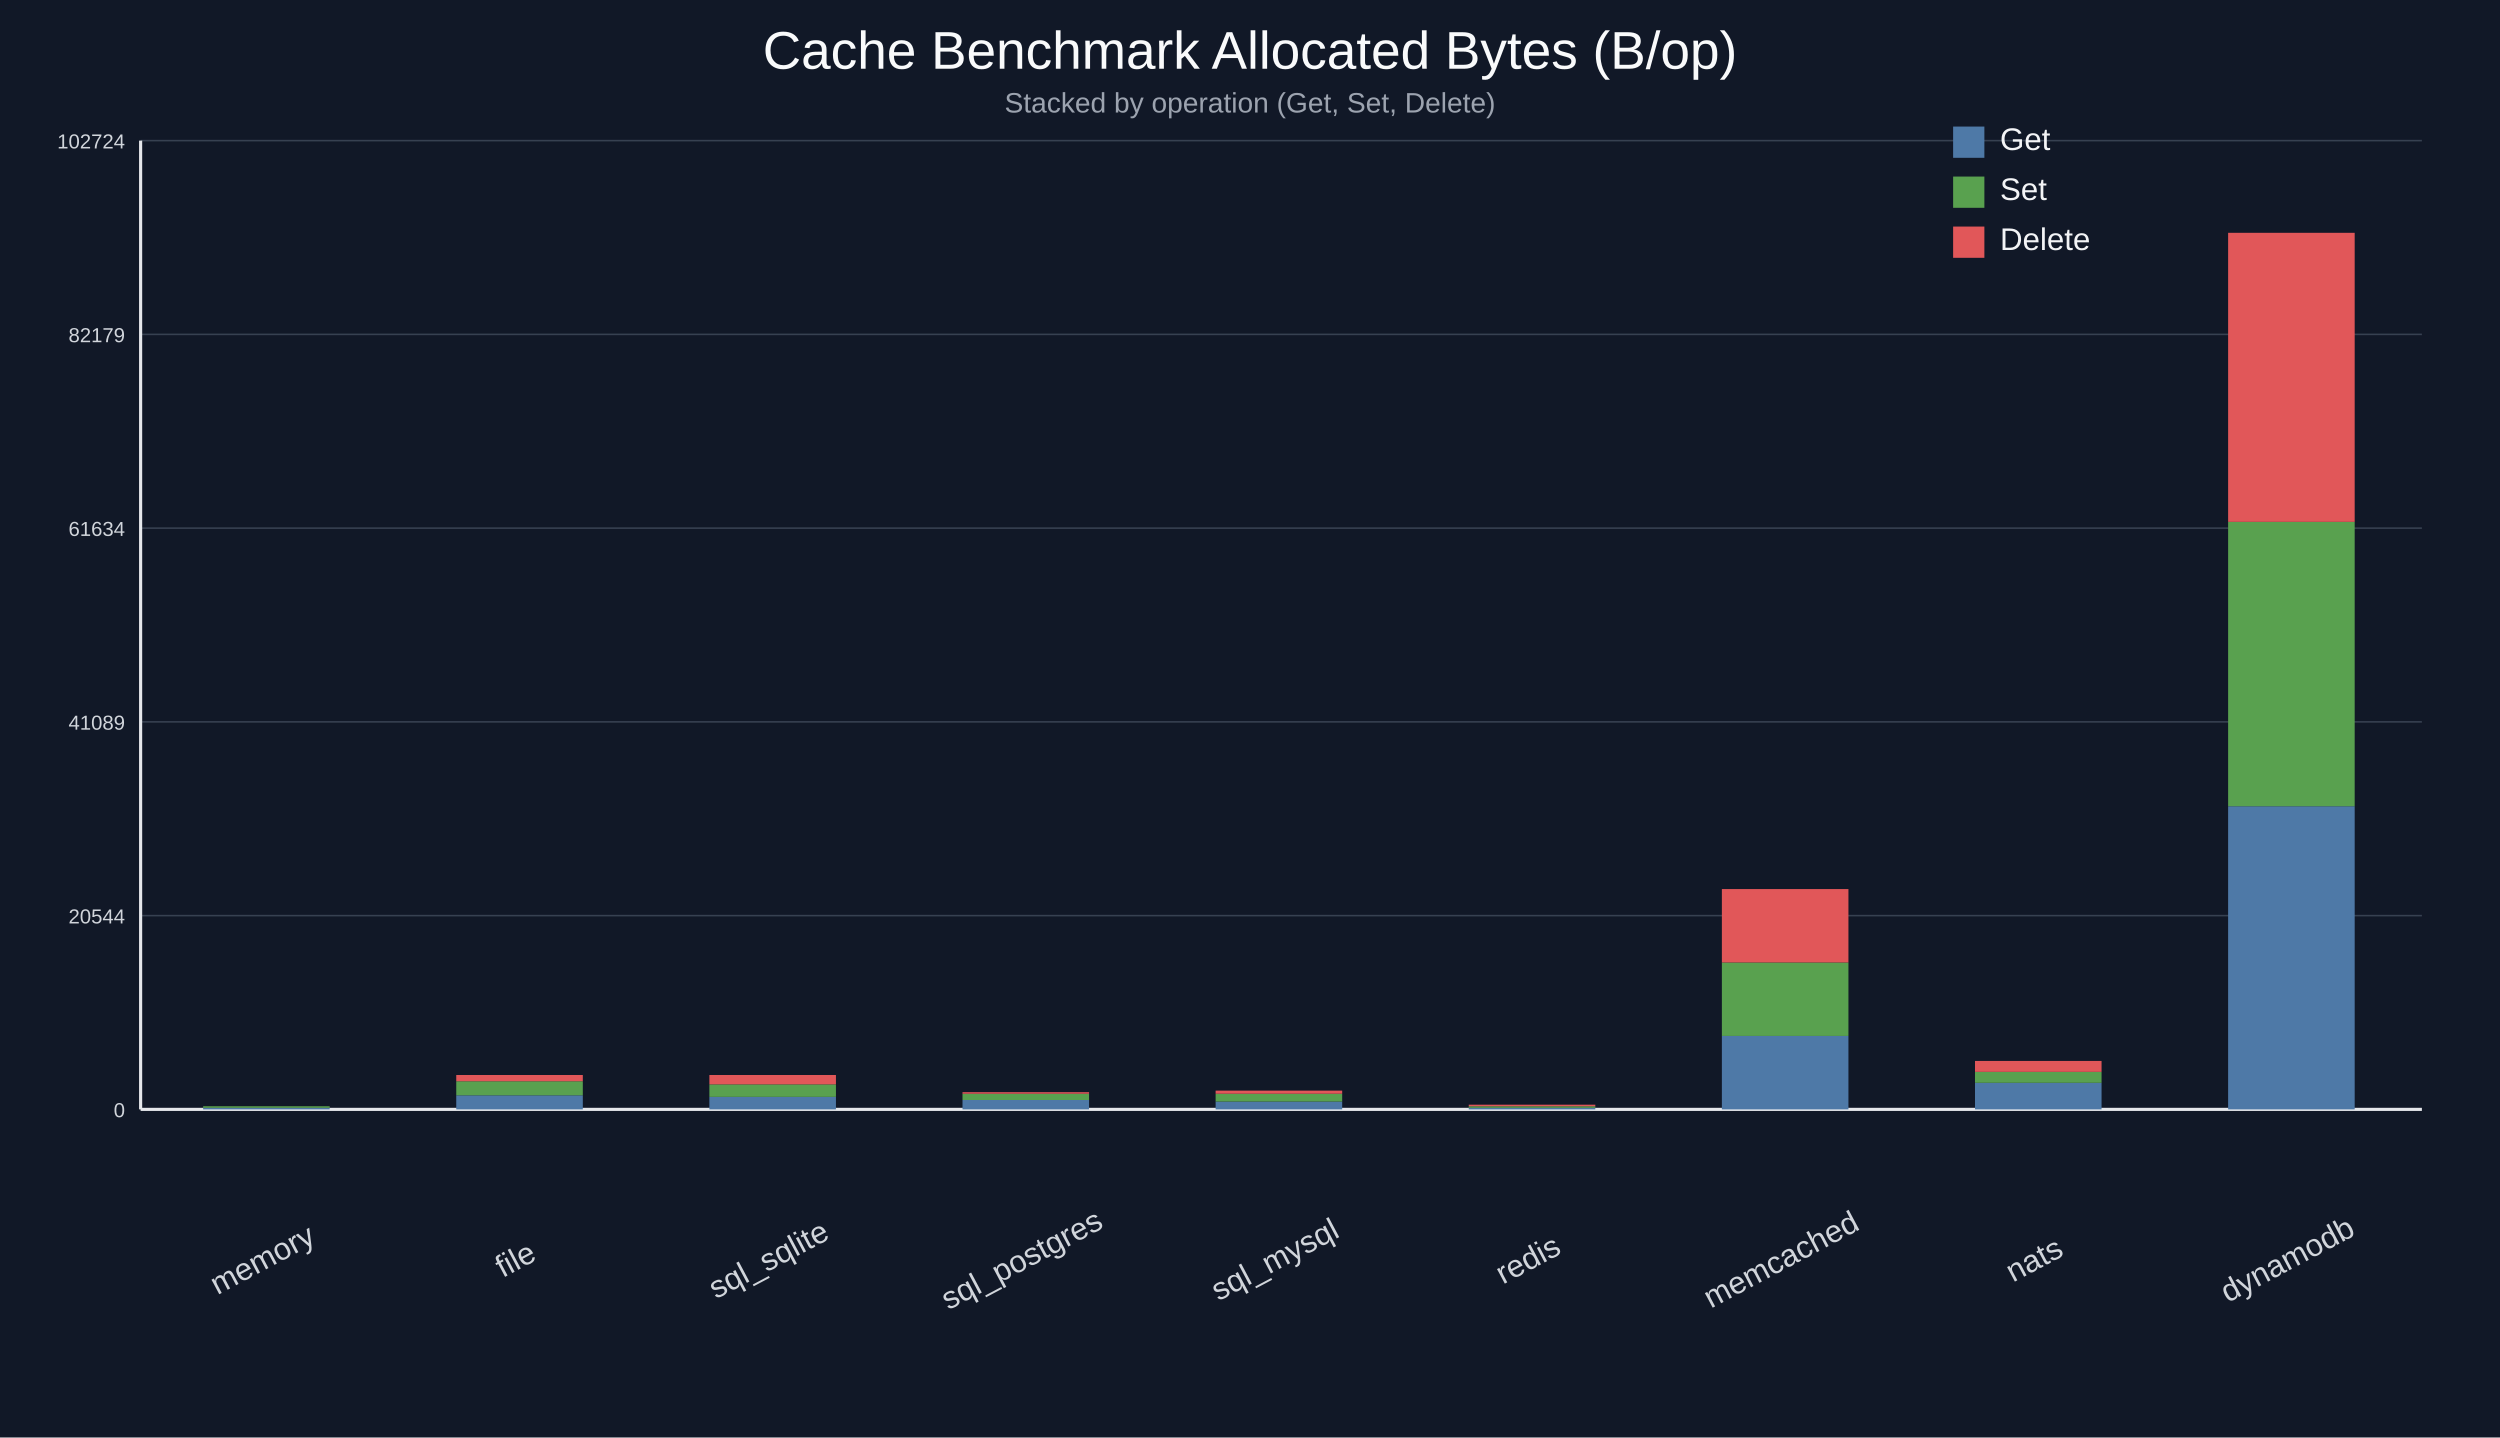
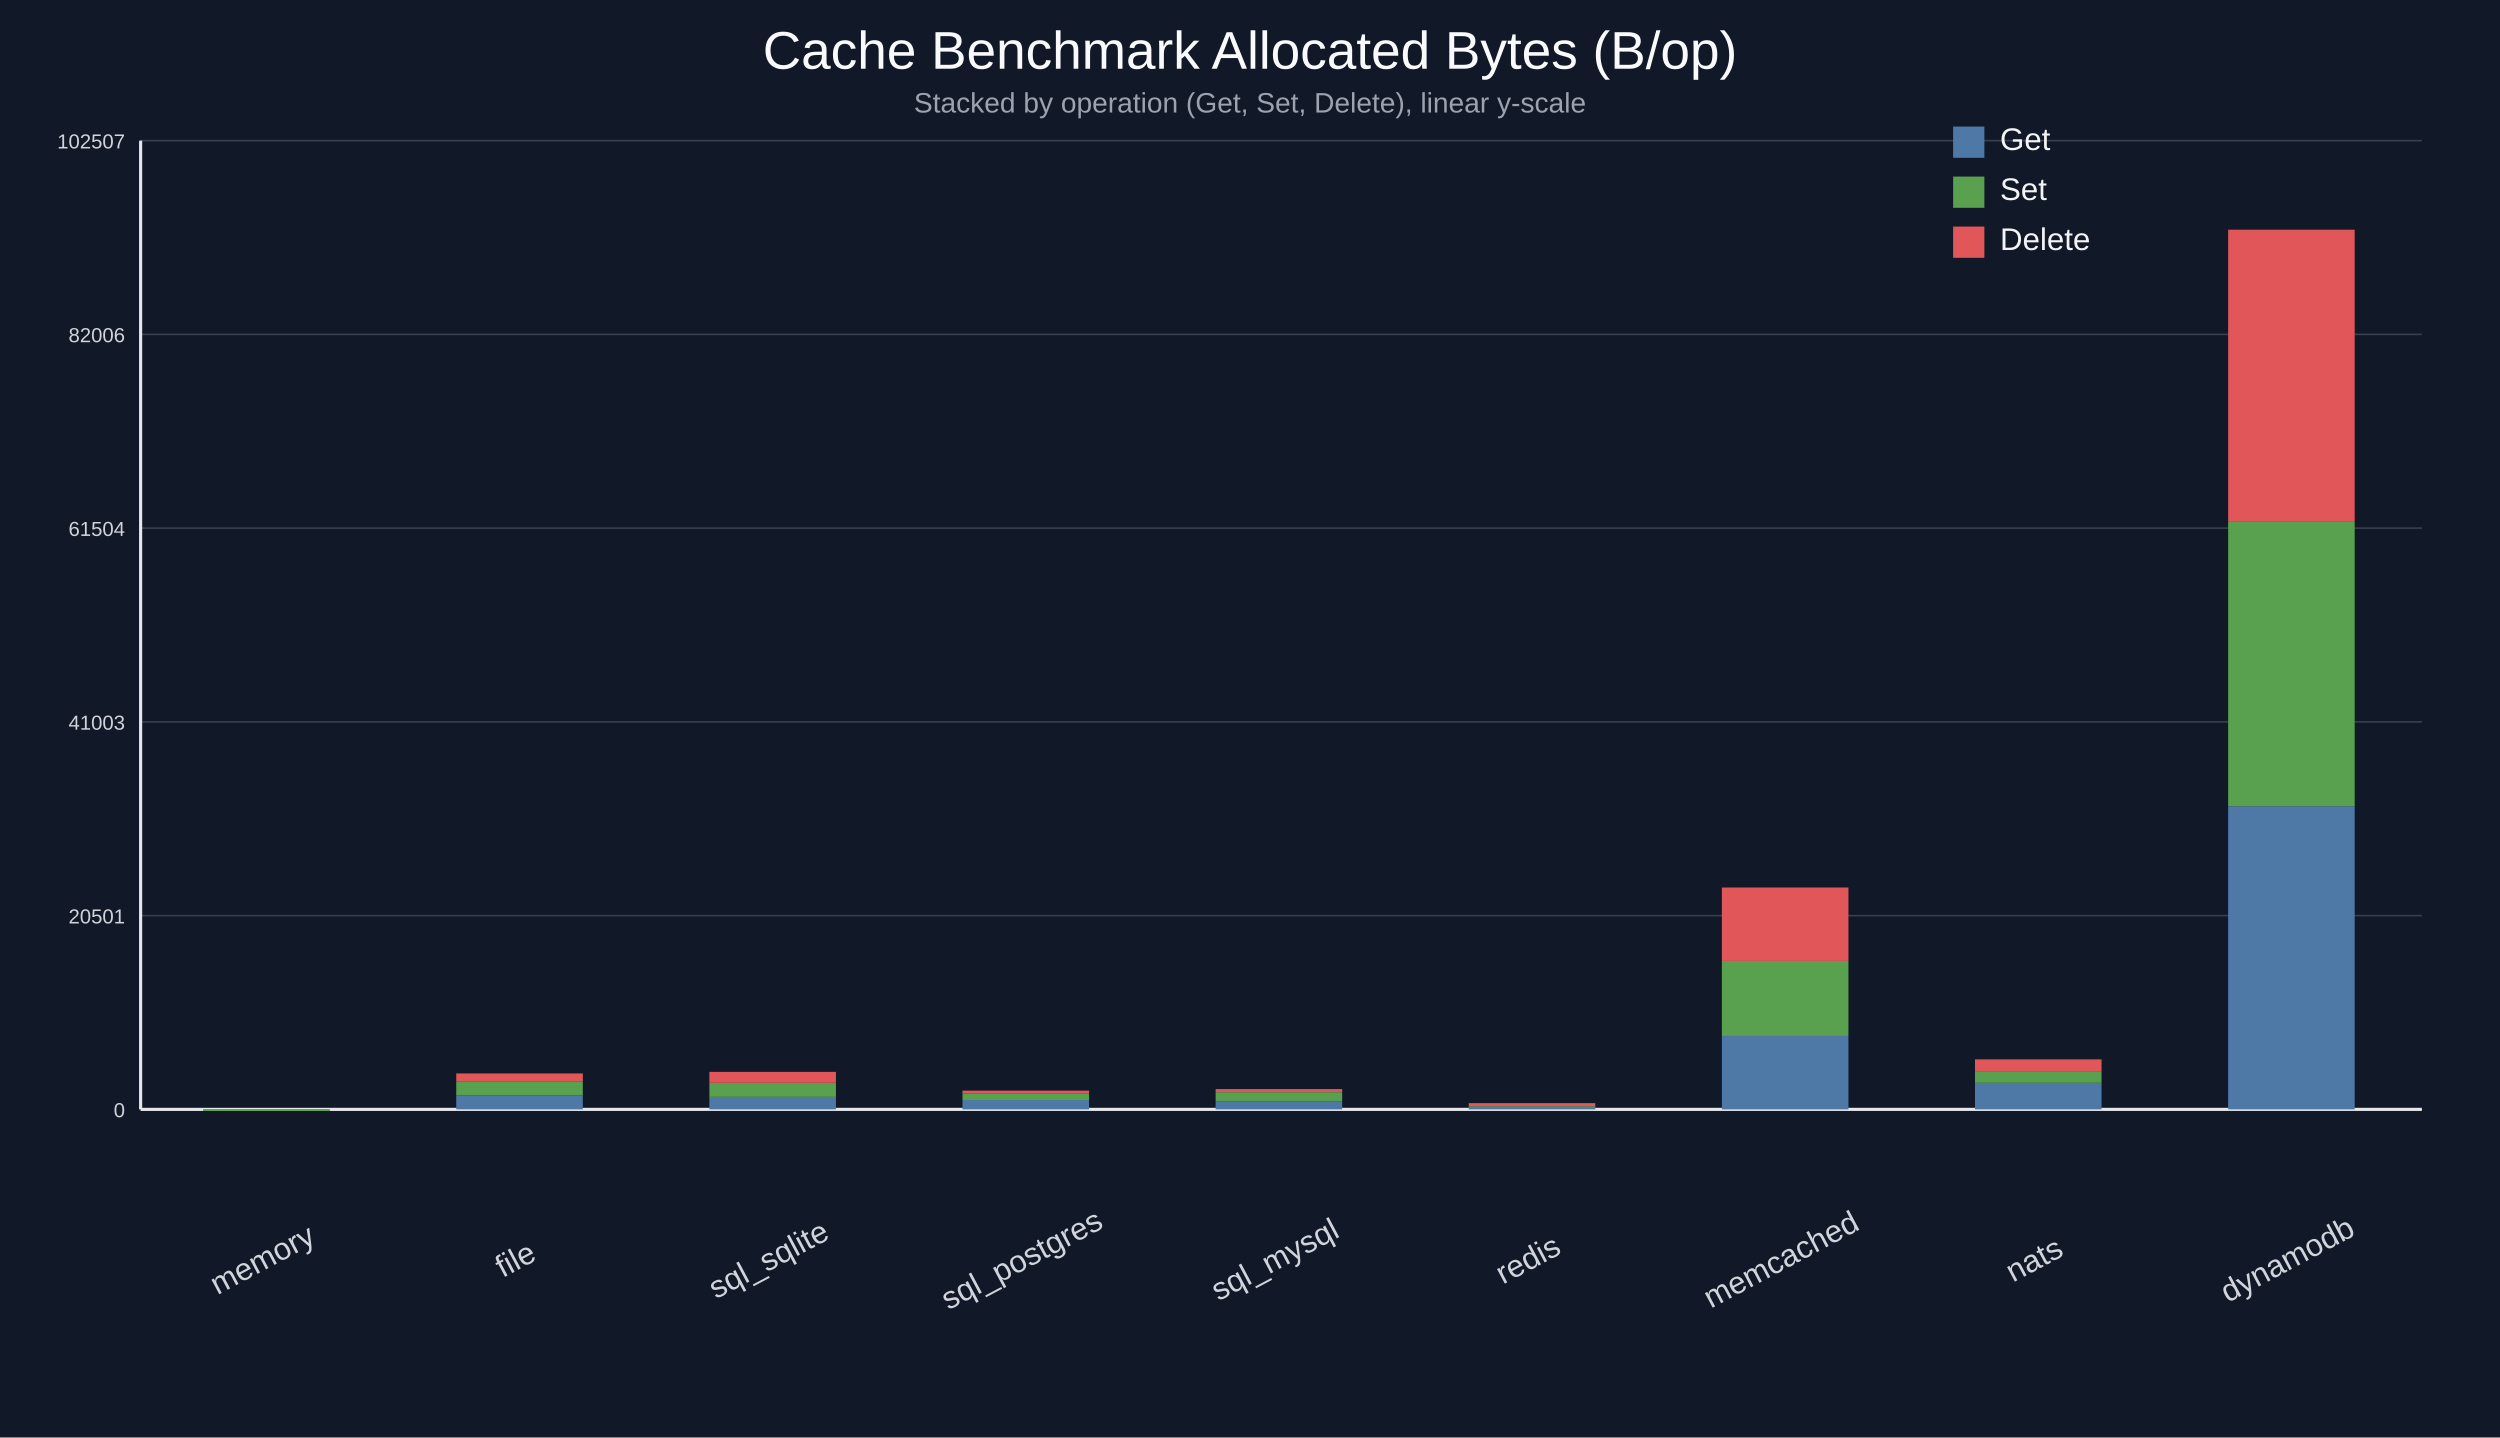
<svg xmlns="http://www.w3.org/2000/svg" width="1600" height="920" viewBox="0 0 1600 920">
  <rect width="100%" height="100%" fill="#111827" />
  <text x="800" y="44" text-anchor="middle" fill="#f9fafb" font-size="34" font-family="Arial, sans-serif">Cache Benchmark Allocated Bytes (B/op)</text>
-   <text x="800" y="72" text-anchor="middle" fill="#9ca3af" font-size="18" font-family="Arial, sans-serif">Stacked by operation (Get, Set, Delete)</text>
+   <text x="800" y="72" text-anchor="middle" fill="#9ca3af" font-size="18" font-family="Arial, sans-serif">Stacked by operation (Get, Set, Delete), linear y-scale</text>
  <line x1="90" y1="710" x2="1550" y2="710" stroke="#374151" stroke-width="1" />
  <text x="80" y="715" text-anchor="end" fill="#d1d5db" font-size="13" font-family="Arial, sans-serif">0</text>
  <line x1="90" y1="586" x2="1550" y2="586" stroke="#374151" stroke-width="1" />
-   <text x="80" y="591" text-anchor="end" fill="#d1d5db" font-size="13" font-family="Arial, sans-serif">20544</text>
+   <text x="80" y="591" text-anchor="end" fill="#d1d5db" font-size="13" font-family="Arial, sans-serif">20501</text>
  <line x1="90" y1="462" x2="1550" y2="462" stroke="#374151" stroke-width="1" />
-   <text x="80" y="467" text-anchor="end" fill="#d1d5db" font-size="13" font-family="Arial, sans-serif">41089</text>
+   <text x="80" y="467" text-anchor="end" fill="#d1d5db" font-size="13" font-family="Arial, sans-serif">41003</text>
  <line x1="90" y1="338" x2="1550" y2="338" stroke="#374151" stroke-width="1" />
-   <text x="80" y="343" text-anchor="end" fill="#d1d5db" font-size="13" font-family="Arial, sans-serif">61634</text>
+   <text x="80" y="343" text-anchor="end" fill="#d1d5db" font-size="13" font-family="Arial, sans-serif">61504</text>
  <line x1="90" y1="214" x2="1550" y2="214" stroke="#374151" stroke-width="1" />
-   <text x="80" y="219" text-anchor="end" fill="#d1d5db" font-size="13" font-family="Arial, sans-serif">82179</text>
+   <text x="80" y="219" text-anchor="end" fill="#d1d5db" font-size="13" font-family="Arial, sans-serif">82006</text>
  <line x1="90" y1="90" x2="1550" y2="90" stroke="#374151" stroke-width="1" />
-   <text x="80" y="95" text-anchor="end" fill="#d1d5db" font-size="13" font-family="Arial, sans-serif">102724</text>
+   <text x="80" y="95" text-anchor="end" fill="#d1d5db" font-size="13" font-family="Arial, sans-serif">102507</text>
  <line x1="90" y1="710" x2="1550" y2="710" stroke="#e5e7eb" stroke-width="2" />
  <line x1="90" y1="710" x2="90" y2="90" stroke="#e5e7eb" stroke-width="2" />
-   <rect x="130" y="709" width="81" height="1" fill="#4e79a7" />
-   <rect x="130" y="708" width="81" height="1" fill="#59a14f" />
-   <rect x="130" y="708" width="81" height="0" fill="#e15759" />
+   <rect x="130" y="710" width="81" height="1" fill="#4e79a7" />
+   <rect x="130" y="710" width="81" height="1" fill="#59a14f" />
+   <rect x="130" y="710" width="81" height="0" fill="#e15759" />
  <text x="171" y="812" text-anchor="middle" fill="#d1d5db" font-size="20" font-family="Arial, sans-serif" transform="rotate(-28,171,812)">memory</text>
  <rect x="292" y="701" width="81" height="9" fill="#4e79a7" />
  <rect x="292" y="692" width="81" height="9" fill="#59a14f" />
-   <rect x="292" y="688" width="81" height="4" fill="#e15759" />
+   <rect x="292" y="687" width="81" height="5" fill="#e15759" />
  <text x="333" y="812" text-anchor="middle" fill="#d1d5db" font-size="20" font-family="Arial, sans-serif" transform="rotate(-28,333,812)">file</text>
  <rect x="454" y="702" width="81" height="8" fill="#4e79a7" />
-   <rect x="454" y="694" width="81" height="8" fill="#59a14f" />
-   <rect x="454" y="688" width="81" height="6" fill="#e15759" />
+   <rect x="454" y="693" width="81" height="9" fill="#59a14f" />
+   <rect x="454" y="686" width="81" height="7" fill="#e15759" />
  <text x="495" y="812" text-anchor="middle" fill="#d1d5db" font-size="20" font-family="Arial, sans-serif" transform="rotate(-28,495,812)">sql_sqlite</text>
  <rect x="616" y="704" width="81" height="6" fill="#4e79a7" />
  <rect x="616" y="700" width="81" height="4" fill="#59a14f" />
-   <rect x="616" y="699" width="81" height="1" fill="#e15759" />
+   <rect x="616" y="698" width="81" height="2" fill="#e15759" />
  <text x="657" y="812" text-anchor="middle" fill="#d1d5db" font-size="20" font-family="Arial, sans-serif" transform="rotate(-28,657,812)">sql_postgres</text>
  <rect x="778" y="705" width="81" height="5" fill="#4e79a7" />
-   <rect x="778" y="700" width="81" height="5" fill="#59a14f" />
-   <rect x="778" y="698" width="81" height="2" fill="#e15759" />
+   <rect x="778" y="699" width="81" height="6" fill="#59a14f" />
+   <rect x="778" y="697" width="81" height="2" fill="#e15759" />
  <text x="819" y="812" text-anchor="middle" fill="#d1d5db" font-size="20" font-family="Arial, sans-serif" transform="rotate(-28,819,812)">sql_mysql</text>
  <rect x="940" y="709" width="81" height="1" fill="#4e79a7" />
  <rect x="940" y="708" width="81" height="1" fill="#59a14f" />
-   <rect x="940" y="707" width="81" height="1" fill="#e15759" />
+   <rect x="940" y="706" width="81" height="2" fill="#e15759" />
  <text x="981" y="812" text-anchor="middle" fill="#d1d5db" font-size="20" font-family="Arial, sans-serif" transform="rotate(-28,981,812)">redis</text>
  <rect x="1102" y="663" width="81" height="47" fill="#4e79a7" />
-   <rect x="1102" y="616" width="81" height="47" fill="#59a14f" />
-   <rect x="1102" y="569" width="81" height="47" fill="#e15759" />
+   <rect x="1102" y="615" width="81" height="48" fill="#59a14f" />
+   <rect x="1102" y="568" width="81" height="47" fill="#e15759" />
  <text x="1143" y="812" text-anchor="middle" fill="#d1d5db" font-size="20" font-family="Arial, sans-serif" transform="rotate(-28,1143,812)">memcached</text>
  <rect x="1264" y="693" width="81" height="17" fill="#4e79a7" />
  <rect x="1264" y="686" width="81" height="7" fill="#59a14f" />
-   <rect x="1264" y="679" width="81" height="7" fill="#e15759" />
+   <rect x="1264" y="678" width="81" height="8" fill="#e15759" />
  <text x="1305" y="812" text-anchor="middle" fill="#d1d5db" font-size="20" font-family="Arial, sans-serif" transform="rotate(-28,1305,812)">nats</text>
  <rect x="1426" y="516" width="81" height="194" fill="#4e79a7" />
  <rect x="1426" y="334" width="81" height="182" fill="#59a14f" />
-   <rect x="1426" y="149" width="81" height="185" fill="#e15759" />
+   <rect x="1426" y="147" width="81" height="187" fill="#e15759" />
  <text x="1467" y="812" text-anchor="middle" fill="#d1d5db" font-size="20" font-family="Arial, sans-serif" transform="rotate(-28,1467,812)">dynamodb</text>
  <rect x="1250" y="81" width="20" height="20" fill="#4e79a7" />
  <text x="1280" y="96" fill="#f3f4f6" font-size="20" font-family="Arial, sans-serif">Get</text>
  <rect x="1250" y="113" width="20" height="20" fill="#59a14f" />
  <text x="1280" y="128" fill="#f3f4f6" font-size="20" font-family="Arial, sans-serif">Set</text>
  <rect x="1250" y="145" width="20" height="20" fill="#e15759" />
  <text x="1280" y="160" fill="#f3f4f6" font-size="20" font-family="Arial, sans-serif">Delete</text>
</svg>
